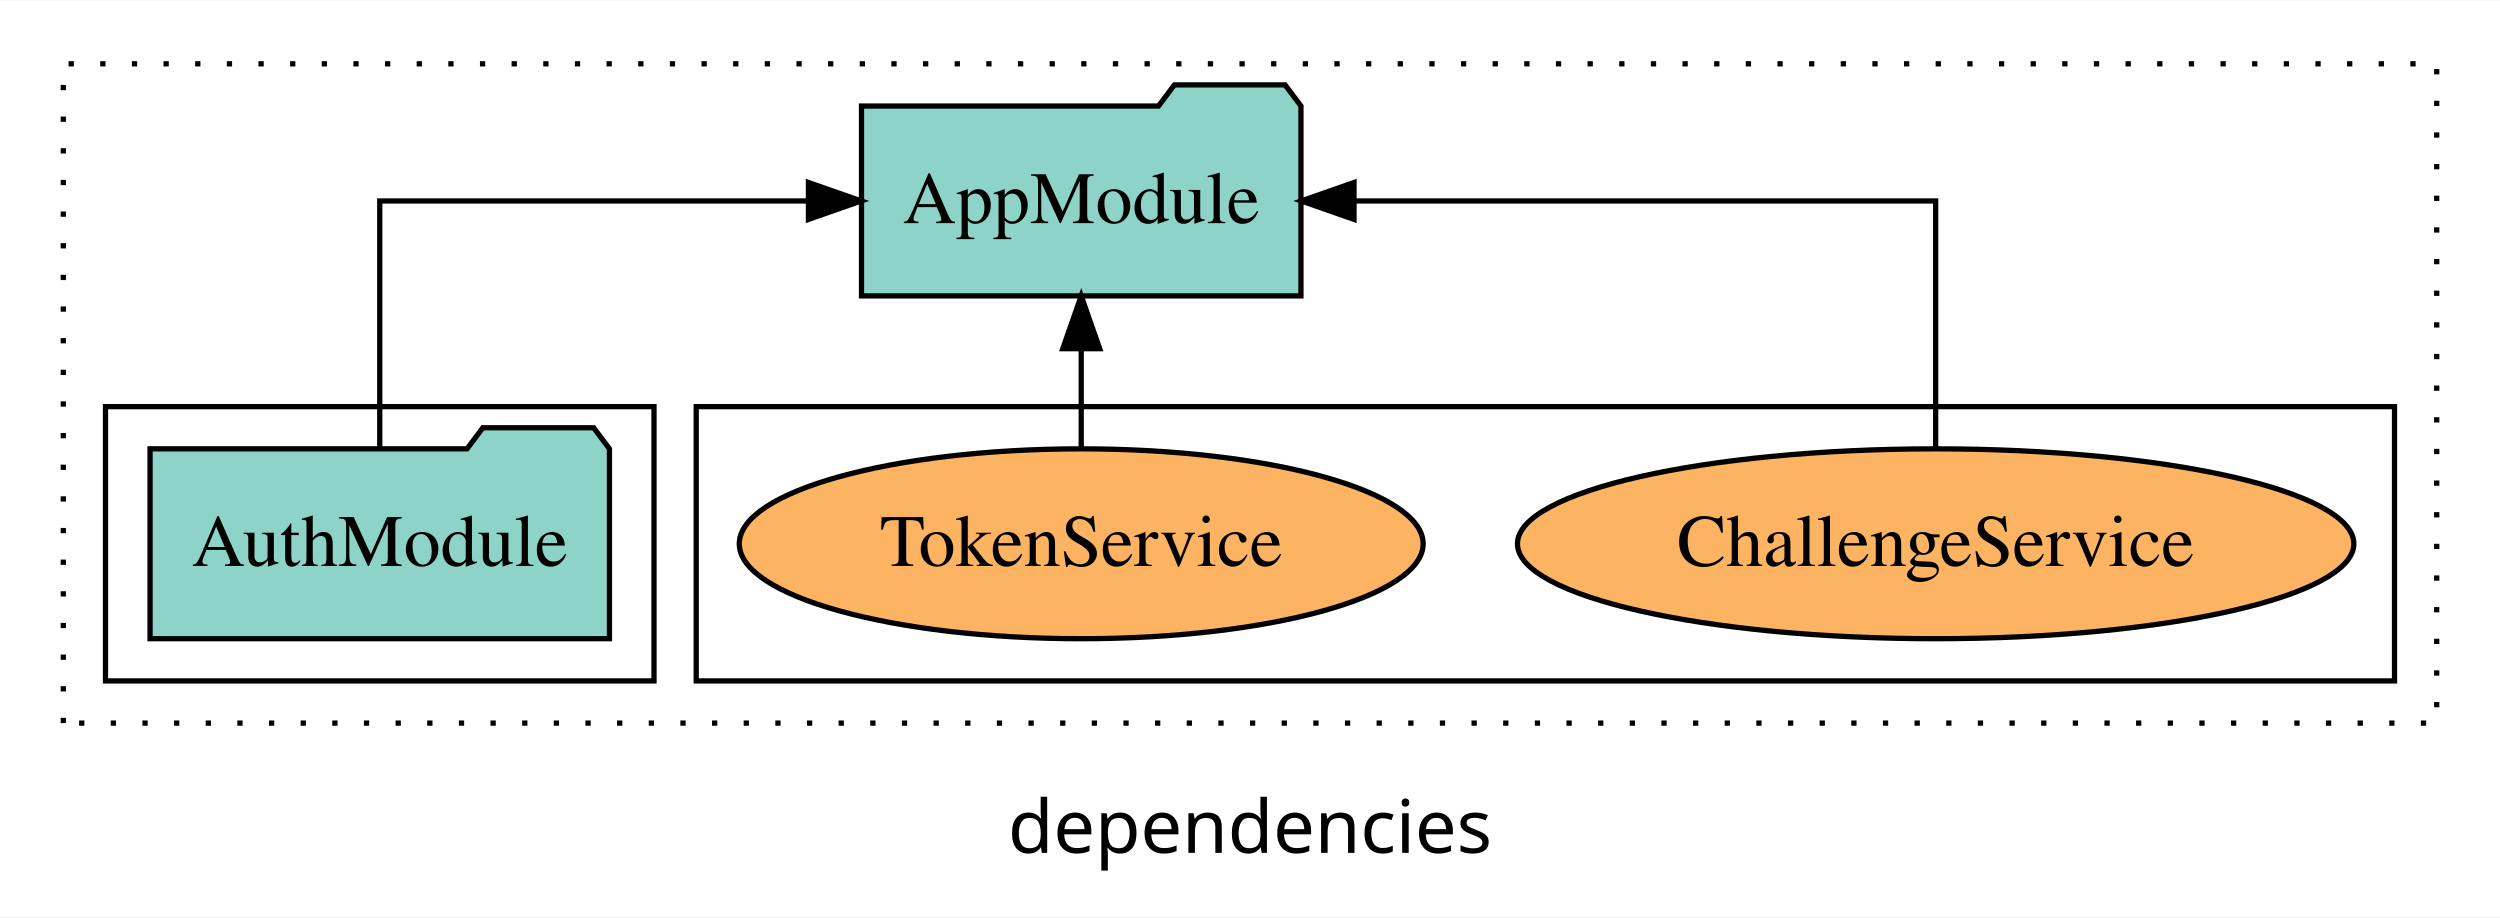
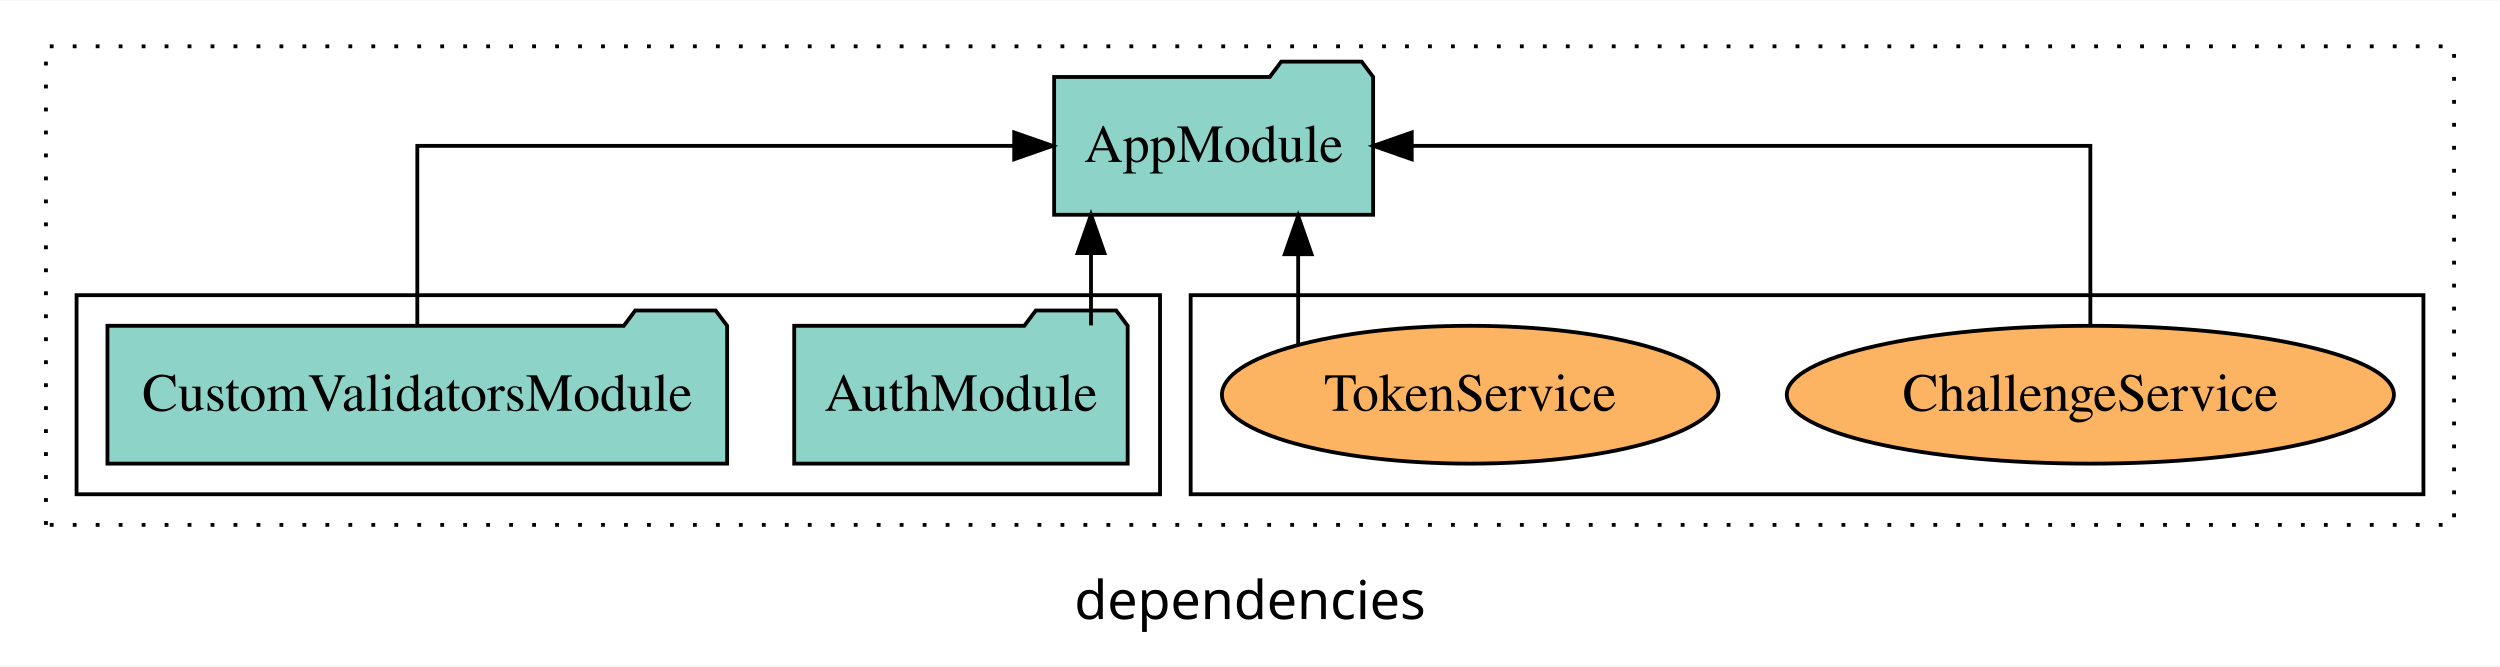
- <svg xmlns="http://www.w3.org/2000/svg" width="474pt" height="174pt" viewBox="0.00 0.00 474.00 173.80">
+ <svg xmlns="http://www.w3.org/2000/svg" width="653pt" height="174pt" viewBox="0.00 0.00 653.00 173.80">
  <g id="graph0" class="graph" transform="scale(1 1) rotate(0) translate(4 169.8)">
-     <polygon fill="white" stroke="transparent" points="-4,4 -4,-169.8 470,-169.8 470,4 -4,4" />
-     <text text-anchor="middle" x="233" y="-8.2" font-family="sans-serif" font-size="14.00">dependencies</text>
+     <polygon fill="white" stroke="transparent" points="-4,4 -4,-169.8 649,-169.8 649,4 -4,4" />
+     <text text-anchor="middle" x="322.5" y="-8.2" font-family="sans-serif" font-size="14.00">dependencies</text>
    <g id="clust1" class="cluster">
-       <polygon fill="none" stroke="black" stroke-dasharray="1,5" points="8,-32.8 8,-157.8 458,-157.8 458,-32.8 8,-32.8" />
+       <polygon fill="none" stroke="black" stroke-dasharray="1,5" points="8,-32.8 8,-157.8 637,-157.8 637,-32.8 8,-32.8" />
    </g>
    <g id="clust6" class="cluster">
-       <polygon fill="none" stroke="black" points="128,-40.8 128,-92.8 450,-92.8 450,-40.8 128,-40.8" />
+       <polygon fill="none" stroke="black" points="307,-40.8 307,-92.8 629,-92.8 629,-40.8 307,-40.8" />
    </g>
    <g id="clust3" class="cluster">
-       <polygon fill="none" stroke="black" points="16,-40.8 16,-92.8 120,-92.8 120,-40.8 16,-40.8" />
+       <polygon fill="none" stroke="black" points="16,-40.8 16,-92.8 299,-92.8 299,-40.8 16,-40.8" />
    </g>
    <g id="node1" class="node">
-       <polygon fill="#8dd3c7" stroke="black" points="111.55,-84.8 108.55,-88.8 87.55,-88.8 84.55,-84.8 24.45,-84.8 24.45,-48.8 111.55,-48.8 111.55,-84.8" />
-       <text text-anchor="middle" x="68" y="-62.6" font-family="Times,serif" font-size="14.00">AuthModule</text>
+       <polygon fill="#8dd3c7" stroke="black" points="290.55,-84.8 287.55,-88.8 266.55,-88.8 263.55,-84.8 203.45,-84.8 203.45,-48.8 290.55,-48.8 290.55,-84.8" />
+       <text text-anchor="middle" x="247" y="-62.6" font-family="Times,serif" font-size="14.00">AuthModule</text>
+     </g>
+     <g id="node3" class="node">
+       <polygon fill="#8dd3c7" stroke="black" points="354.66,-149.8 351.66,-153.8 330.66,-153.8 327.66,-149.8 271.34,-149.8 271.34,-113.8 354.66,-113.8 354.66,-149.8" />
+       <text text-anchor="middle" x="313" y="-127.6" font-family="Times,serif" font-size="14.00">AppModule</text>
+     </g>
+     <g id="edge1" class="edge">
+       <path fill="none" stroke="black" d="M280.97,-84.91C280.97,-84.91 280.97,-103.79 280.97,-103.79" />
+       <polygon fill="black" stroke="black" points="277.47,-103.79 280.97,-113.79 284.47,-103.79 277.47,-103.79" />
    </g>
    <g id="node2" class="node">
-       <polygon fill="#8dd3c7" stroke="black" points="242.66,-149.8 239.66,-153.8 218.66,-153.8 215.66,-149.8 159.34,-149.8 159.34,-113.8 242.66,-113.8 242.66,-149.8" />
-       <text text-anchor="middle" x="201" y="-127.6" font-family="Times,serif" font-size="14.00">AppModule</text>
-     </g>
-     <g id="edge1" class="edge">
-       <path fill="none" stroke="black" d="M68,-84.91C68,-104.14 68,-131.8 68,-131.8 68,-131.8 149.28,-131.8 149.28,-131.8" />
-       <polygon fill="black" stroke="black" points="149.28,-135.3 159.28,-131.8 149.28,-128.3 149.28,-135.3" />
-     </g>
-     <g id="node3" class="node">
-       <ellipse fill="#fdb462" stroke="black" cx="363" cy="-66.8" rx="79.29" ry="18" />
-       <text text-anchor="middle" x="363" y="-62.6" font-family="Times,serif" font-size="14.00">ChallengeService</text>
+       <polygon fill="#8dd3c7" stroke="black" points="185.93,-84.8 182.93,-88.8 161.93,-88.8 158.93,-84.8 24.07,-84.8 24.07,-48.8 185.93,-48.8 185.93,-84.8" />
+       <text text-anchor="middle" x="105" y="-62.6" font-family="Times,serif" font-size="14.00">CustomValidatorsModule</text>
    </g>
    <g id="edge2" class="edge">
-       <path fill="none" stroke="black" d="M363,-84.91C363,-104.14 363,-131.8 363,-131.8 363,-131.8 252.72,-131.8 252.72,-131.8" />
-       <polygon fill="black" stroke="black" points="252.72,-128.3 242.72,-131.8 252.72,-135.3 252.72,-128.3" />
+       <path fill="none" stroke="black" d="M105,-84.91C105,-104.14 105,-131.8 105,-131.8 105,-131.8 260.91,-131.8 260.91,-131.8" />
+       <polygon fill="black" stroke="black" points="260.91,-135.3 270.91,-131.8 260.91,-128.3 260.91,-135.3" />
    </g>
    <g id="node4" class="node">
-       <ellipse fill="#fdb462" stroke="black" cx="201" cy="-66.8" rx="64.83" ry="18" />
-       <text text-anchor="middle" x="201" y="-62.6" font-family="Times,serif" font-size="14.00">TokenService</text>
+       <ellipse fill="#fdb462" stroke="black" cx="542" cy="-66.8" rx="79.29" ry="18" />
+       <text text-anchor="middle" x="542" y="-62.6" font-family="Times,serif" font-size="14.00">ChallengeService</text>
    </g>
    <g id="edge3" class="edge">
-       <path fill="none" stroke="black" d="M201,-84.91C201,-84.91 201,-103.79 201,-103.79" />
-       <polygon fill="black" stroke="black" points="197.5,-103.79 201,-113.79 204.5,-103.79 197.5,-103.79" />
+       <path fill="none" stroke="black" d="M542,-84.91C542,-104.14 542,-131.8 542,-131.8 542,-131.8 364.74,-131.8 364.74,-131.8" />
+       <polygon fill="black" stroke="black" points="364.74,-128.3 354.74,-131.8 364.74,-135.3 364.74,-128.3" />
+     </g>
+     <g id="node5" class="node">
+       <ellipse fill="#fdb462" stroke="black" cx="380" cy="-66.8" rx="64.83" ry="18" />
+       <text text-anchor="middle" x="380" y="-62.6" font-family="Times,serif" font-size="14.00">TokenService</text>
+     </g>
+     <g id="edge4" class="edge">
+       <path fill="none" stroke="black" d="M335.08,-79.95C335.08,-79.95 335.08,-103.49 335.08,-103.49" />
+       <polygon fill="black" stroke="black" points="331.58,-103.49 335.08,-113.49 338.58,-103.49 331.58,-103.49" />
    </g>
  </g>
</svg>
